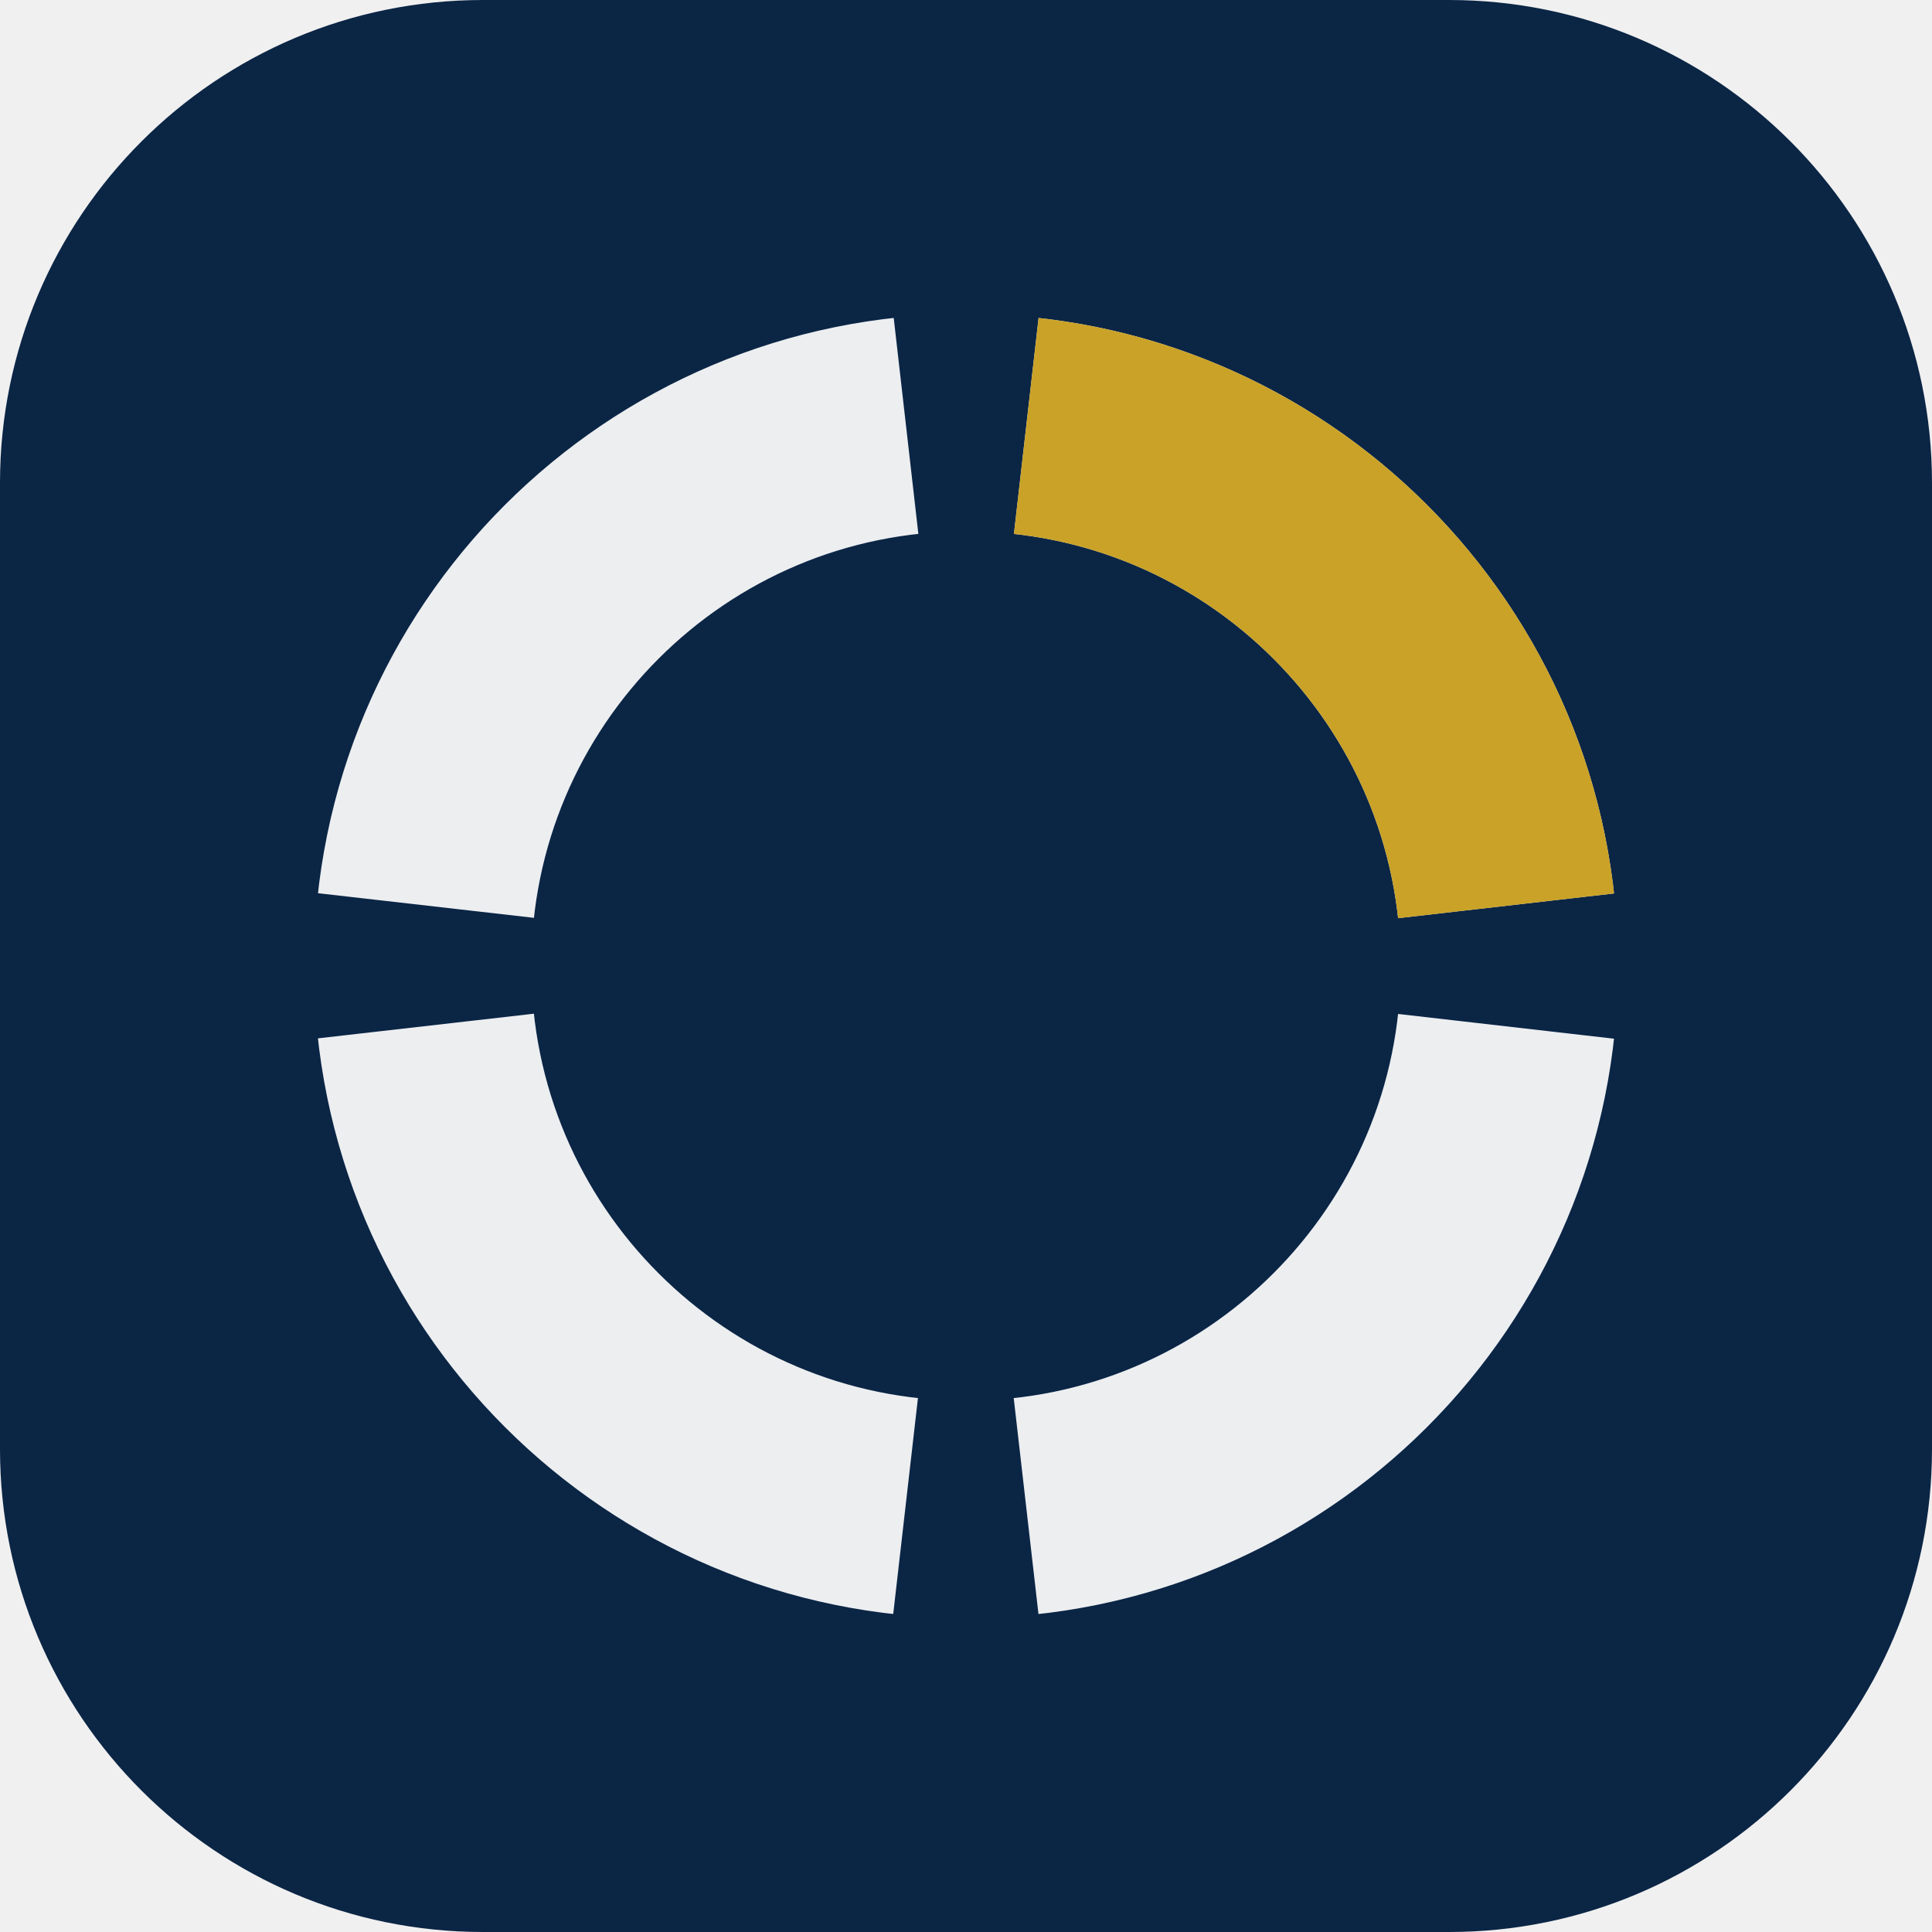
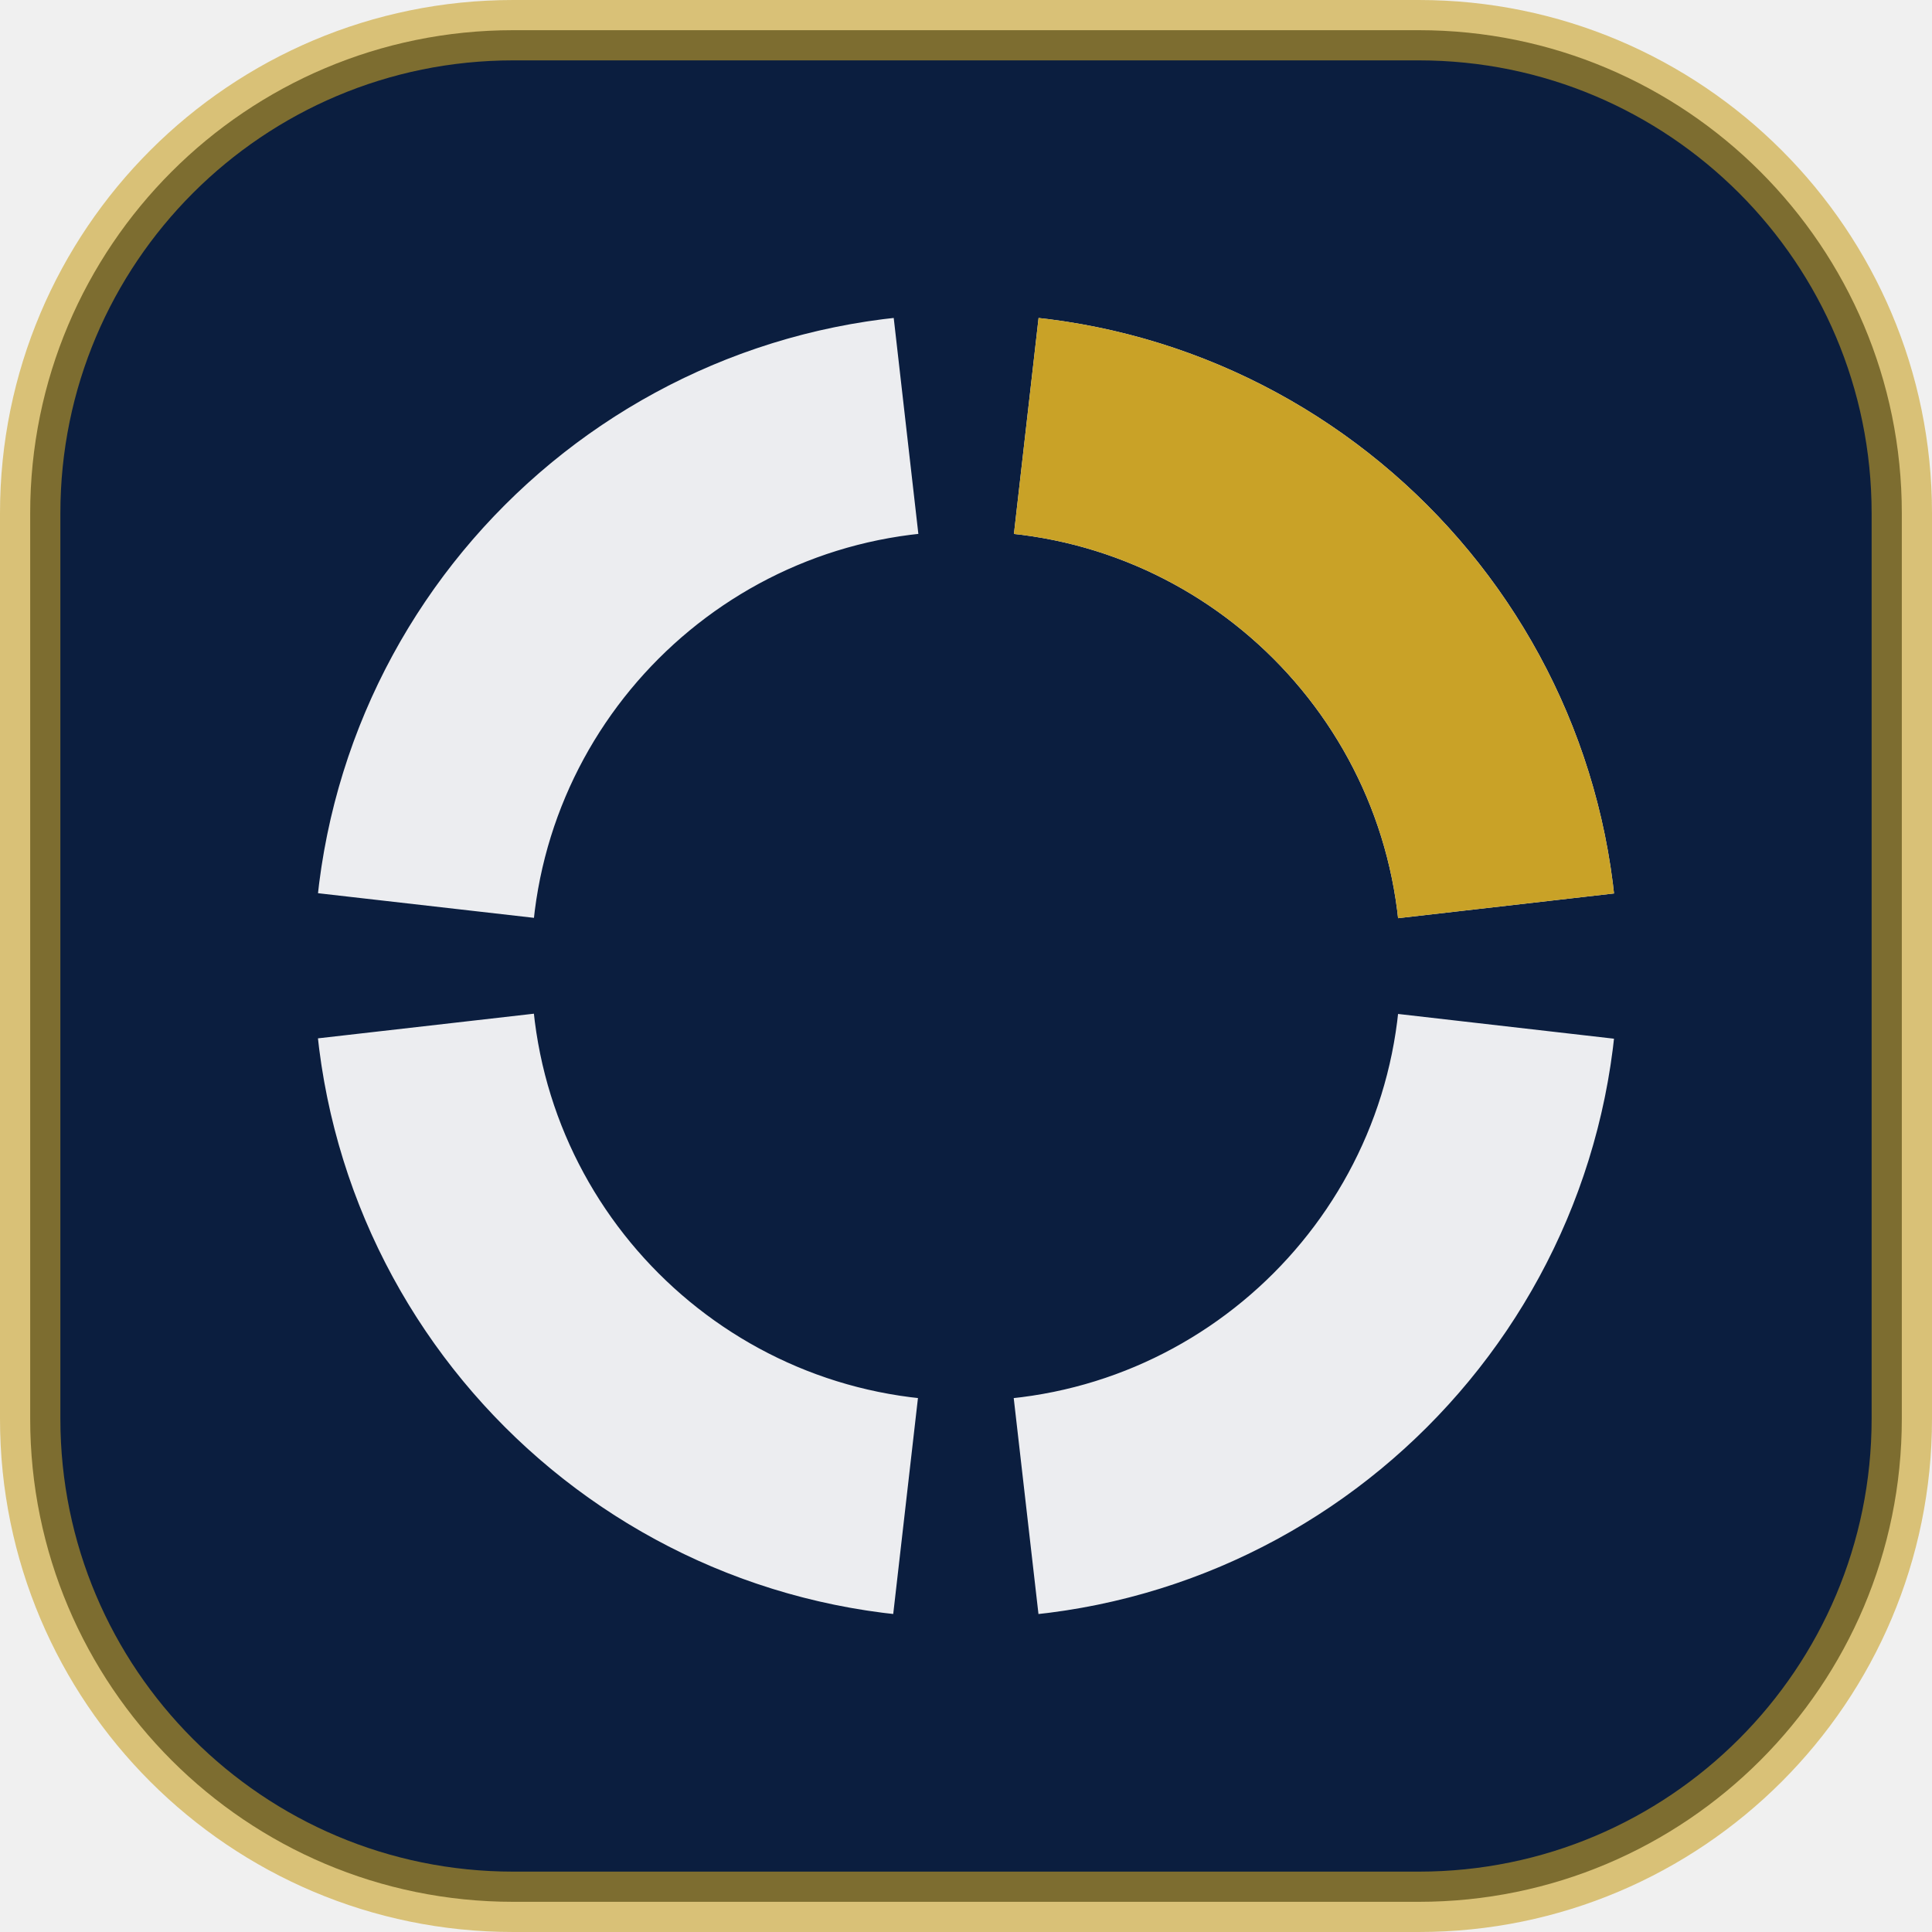
<svg xmlns="http://www.w3.org/2000/svg" viewBox="0 0 32 32">
-   <rect width="32" height="32" rx="8" fill="#0B2545" />
+   <rect x=".5" y=".5" width="31" height="31" rx="8" fill="#0B1E3F" stroke="#C9A227" stroke-opacity=".6" />
  <circle cx="16" cy="16" r="9" fill="none" stroke="#fff" stroke-opacity=".92" stroke-width="3.6" stroke-dasharray="12.14 2" stroke-dashoffset="-1" transform="rotate(-90 16 16)" />
  <circle cx="16" cy="16" r="9" fill="none" stroke="#C9A227" stroke-width="3.6" stroke-dasharray="12.14 44.41" stroke-dashoffset="-1" transform="rotate(-90 16 16)" />
</svg>
